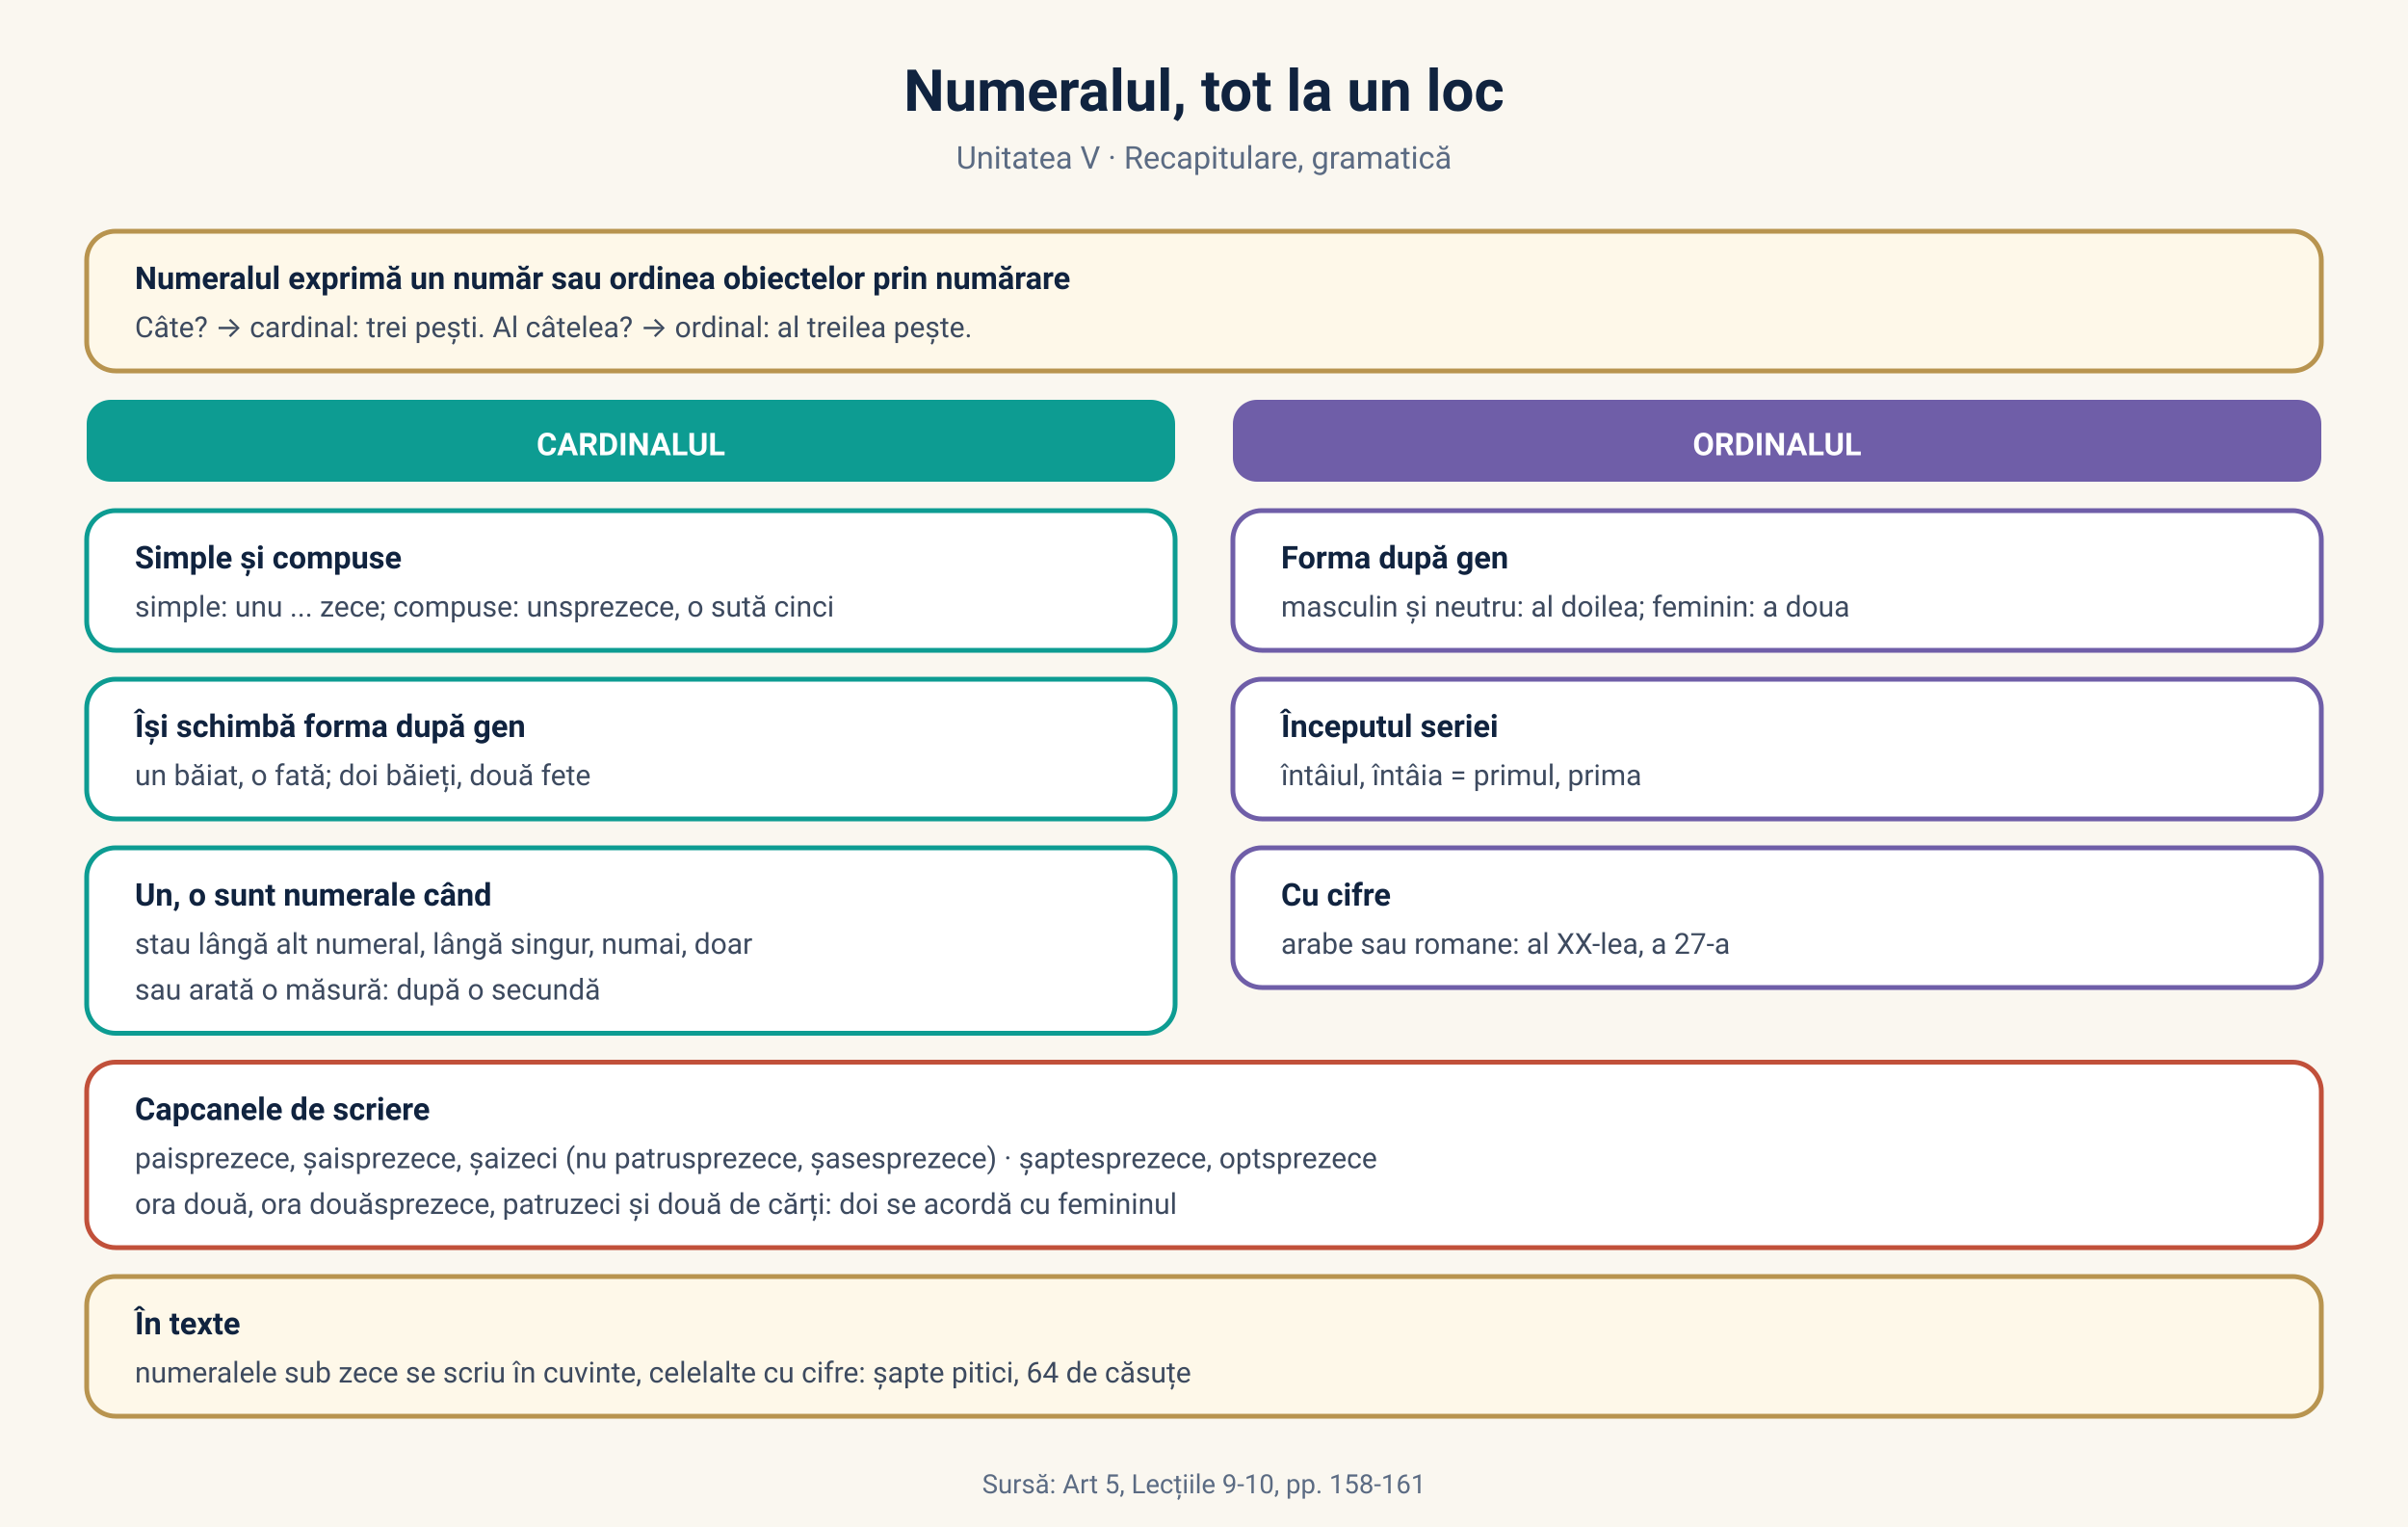
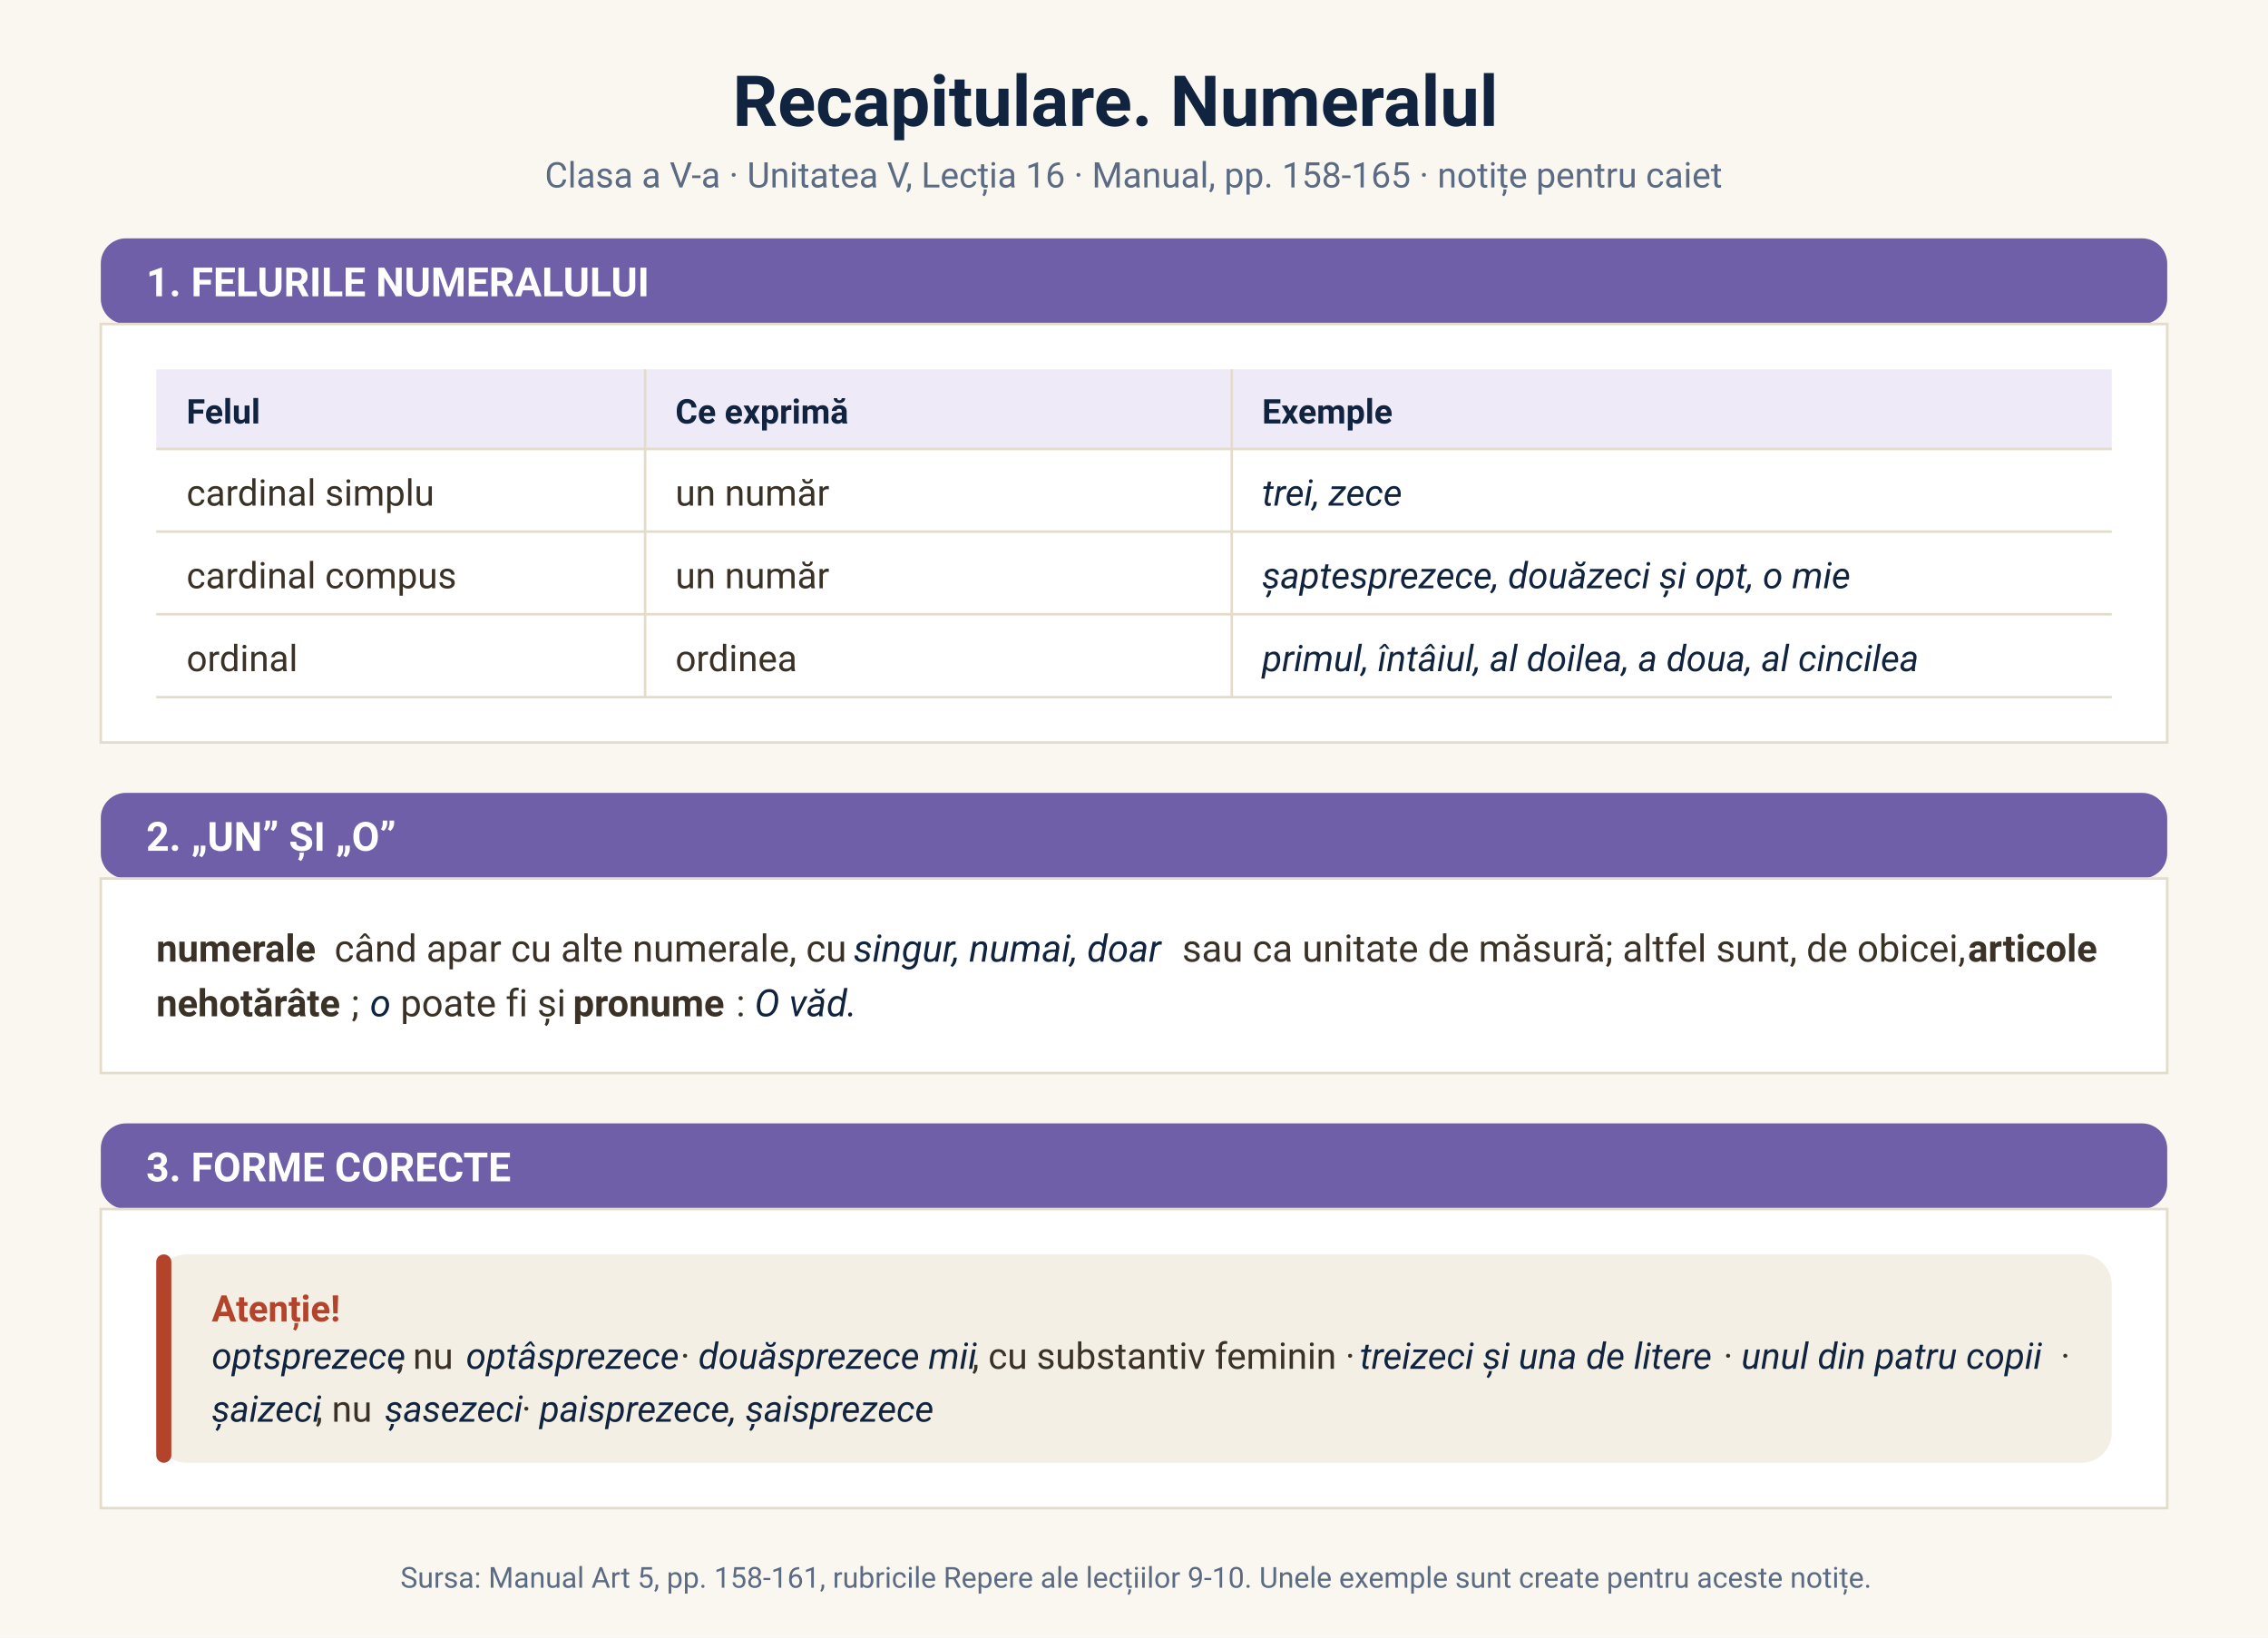
- <svg xmlns="http://www.w3.org/2000/svg" viewBox="0 0 1000 634" font-family="'Segoe UI', 'Plus Jakarta Sans', -apple-system, Roboto, sans-serif">
-   <rect width="1000" height="634" fill="#faf7f0" />
-   <text x="500" y="46" text-anchor="middle" font-size="24" font-weight="700" fill="#10233f">Numeralul, tot la un loc</text>
-   <text x="500" y="70" text-anchor="middle" font-size="13" fill="#5b6b83">Unitatea V · Recapitulare, gramatică</text>
-   <rect x="36" y="96" width="928" height="58" rx="12" fill="#fef8e9" stroke="#b8944f" stroke-width="2" />
-   <text x="56" y="120" font-size="13" font-weight="700" fill="#10233f">Numeralul exprimă un număr sau ordinea obiectelor prin numărare</text>
-   <text x="56" y="140" font-size="12" fill="#3d4a5f">Câte? → cardinal: trei pești.   Al câtelea? → ordinal: al treilea pește.</text>
-   <rect x="36" y="166" width="452" height="34" rx="10" fill="#0d9c92" />
-   <text x="262" y="189" text-anchor="middle" font-size="13" font-weight="700" fill="#ffffff">CARDINALUL</text>
-   <rect x="512" y="166" width="452" height="34" rx="10" fill="#6f5ea8" />
-   <text x="738" y="189" text-anchor="middle" font-size="13" font-weight="700" fill="#ffffff">ORDINALUL</text>
-   <rect x="36" y="212" width="452" height="58" rx="12" fill="#ffffff" stroke="#0d9c92" stroke-width="2" />
-   <text x="56" y="236" font-size="13" font-weight="700" fill="#10233f">Simple și compuse</text>
-   <text x="56" y="256" font-size="12" fill="#3d4a5f">simple: unu ... zece; compuse: unsprezece, o sută cinci</text>
-   <rect x="36" y="282" width="452" height="58" rx="12" fill="#ffffff" stroke="#0d9c92" stroke-width="2" />
-   <text x="56" y="306" font-size="13" font-weight="700" fill="#10233f">Își schimbă forma după gen</text>
-   <text x="56" y="326" font-size="12" fill="#3d4a5f">un băiat, o fată; doi băieți, două fete</text>
-   <rect x="36" y="352" width="452" height="77" rx="12" fill="#ffffff" stroke="#0d9c92" stroke-width="2" />
-   <text x="56" y="376" font-size="13" font-weight="700" fill="#10233f">Un, o sunt numerale când</text>
-   <text x="56" y="396" font-size="12" fill="#3d4a5f">stau lângă alt numeral, lângă singur, numai, doar</text>
-   <text x="56" y="415" font-size="12" fill="#3d4a5f">sau arată o măsură: după o secundă</text>
-   <rect x="512" y="212" width="452" height="58" rx="12" fill="#ffffff" stroke="#6f5ea8" stroke-width="2" />
-   <text x="532" y="236" font-size="13" font-weight="700" fill="#10233f">Forma după gen</text>
-   <text x="532" y="256" font-size="12" fill="#3d4a5f">masculin și neutru: al doilea; feminin: a doua</text>
-   <rect x="512" y="282" width="452" height="58" rx="12" fill="#ffffff" stroke="#6f5ea8" stroke-width="2" />
-   <text x="532" y="306" font-size="13" font-weight="700" fill="#10233f">Începutul seriei</text>
-   <text x="532" y="326" font-size="12" fill="#3d4a5f">întâiul, întâia = primul, prima</text>
-   <rect x="512" y="352" width="452" height="58" rx="12" fill="#ffffff" stroke="#6f5ea8" stroke-width="2" />
-   <text x="532" y="376" font-size="13" font-weight="700" fill="#10233f">Cu cifre</text>
-   <text x="532" y="396" font-size="12" fill="#3d4a5f">arabe sau romane: al XX-lea, a 27-a</text>
-   <rect x="36" y="441" width="928" height="77" rx="12" fill="#ffffff" stroke="#c1503a" stroke-width="2" />
-   <text x="56" y="465" font-size="13" font-weight="700" fill="#10233f">Capcanele de scriere</text>
-   <text x="56" y="485" font-size="12" fill="#3d4a5f">paisprezece, șaisprezece, șaizeci (nu patrusprezece, șasesprezece) · șaptesprezece, optsprezece</text>
-   <text x="56" y="504" font-size="12" fill="#3d4a5f">ora două, ora douăsprezece, patruzeci și două de cărți: doi se acordă cu femininul</text>
-   <rect x="36" y="530" width="928" height="58" rx="12" fill="#fef8e9" stroke="#b8944f" stroke-width="2" />
-   <text x="56" y="554" font-size="13" font-weight="700" fill="#10233f">În texte</text>
-   <text x="56" y="574" font-size="12" fill="#3d4a5f">numeralele sub zece se scriu în cuvinte, celelalte cu cifre: șapte pitici, 64 de căsuțe</text>
-   <text x="500" y="620" text-anchor="middle" font-size="11" fill="#5b6b83">Sursă: Art 5, Lecțiile 9-10, pp. 158-161</text>
+ <svg xmlns="http://www.w3.org/2000/svg" viewBox="0 0 900 650" font-family="'Segoe UI', 'Plus Jakarta Sans', -apple-system, Roboto, sans-serif">
+   <rect width="900" height="650" fill="#faf7f0" />
+   <text x="290.7" y="50.0" font-size="28" fill="#10233f" font-weight="700" textLength="318.9" lengthAdjust="spacing">Recapitulare. Numeralul</text>
+   <text x="216.2" y="74.4" font-size="14" fill="#5b6b83" textLength="467.6" lengthAdjust="spacing">Clasa a V-a · Unitatea V, Lecția 16 · Manual, pp. 158-165 · notițe pentru caiet</text>
+   <rect x="40" y="94.6" width="820" height="34" rx="10" fill="#6f5ea8" />
+   <text x="58" y="117.6" font-size="16" font-weight="700" fill="#ffffff">1. FELURILE NUMERALULUI</text>
+   <rect x="40" y="128.6" width="820" height="166.1" fill="#ffffff" stroke="#e3dccb" />
+   <rect x="62.0" y="146.6" width="776.0" height="31.6" fill="#efeaf8" />
+   <text x="74.0" y="168.1" font-size="13.5" fill="#10233f" font-weight="700" textLength="30.1" lengthAdjust="spacing">Felul</text>
+   <text x="268.0" y="168.1" font-size="13.5" fill="#10233f" font-weight="700" textLength="71.4" lengthAdjust="spacing">Ce exprimă</text>
+   <text x="500.8" y="168.1" font-size="13.5" fill="#10233f" font-weight="700" textLength="53.7" lengthAdjust="spacing">Exemple</text>
+   <line x1="62.0" y1="178.2" x2="838.0" y2="178.2" stroke="#e3dccb" />
+   <text x="74.0" y="200.7" font-size="14.5" fill="#3a3226" textLength="96.6" lengthAdjust="spacing">cardinal simplu</text>
+   <text x="268.0" y="200.7" font-size="14.5" fill="#3a3226" textLength="61.9" lengthAdjust="spacing">un număr</text>
+   <text x="500.8" y="200.7" font-size="14.5" fill="#10233f" font-style="italic" textLength="55.0" lengthAdjust="spacing">trei, zece</text>
+   <line x1="62.0" y1="211.0" x2="838.0" y2="211.0" stroke="#e3dccb" />
+   <text x="74.0" y="233.5" font-size="14.5" fill="#3a3226" textLength="104.8" lengthAdjust="spacing">cardinal compus</text>
+   <text x="268.0" y="233.5" font-size="14.5" fill="#3a3226" textLength="61.9" lengthAdjust="spacing">un număr</text>
+   <text x="500.8" y="233.5" font-size="14.5" fill="#10233f" font-style="italic" textLength="228.7" lengthAdjust="spacing">șaptesprezece, douăzeci și opt, o mie</text>
+   <line x1="62.0" y1="243.8" x2="838.0" y2="243.8" stroke="#e3dccb" />
+   <text x="74.0" y="266.4" font-size="14.5" fill="#3a3226" textLength="44.8" lengthAdjust="spacing">ordinal</text>
+   <text x="268.0" y="266.4" font-size="14.5" fill="#3a3226" textLength="48.9" lengthAdjust="spacing">ordinea</text>
+   <text x="500.8" y="266.4" font-size="14.5" fill="#10233f" font-style="italic" textLength="269.3" lengthAdjust="spacing">primul, întâiul, al doilea, a doua, al cincilea</text>
+   <line x1="62.0" y1="276.7" x2="838.0" y2="276.7" stroke="#e3dccb" />
+   <line x1="256.0" y1="146.6" x2="256.0" y2="276.7" stroke="#e3dccb" />
+   <line x1="488.8" y1="146.6" x2="488.8" y2="276.7" stroke="#e3dccb" />
+   <rect x="40" y="314.7" width="820" height="34" rx="10" fill="#6f5ea8" />
+   <text x="58" y="337.7" font-size="16" font-weight="700" fill="#ffffff">2. „UN” ȘI „O”</text>
+   <rect x="40" y="348.7" width="820" height="77.2" fill="#ffffff" stroke="#e3dccb" />
+   <text x="62.0" y="381.7" font-size="15" fill="#3a3226" font-weight="700" textLength="66.6" lengthAdjust="spacing">numerale</text>
+   <text x="132.7" y="381.7" font-size="15" fill="#3a3226" textLength="202.0" lengthAdjust="spacing">când apar cu alte numerale, cu</text>
+   <text x="338.7" y="381.7" font-size="15" fill="#10233f" font-style="italic" textLength="126.3" lengthAdjust="spacing">singur, numai, doar</text>
+   <text x="469.1" y="381.7" font-size="15" fill="#3a3226" textLength="307.8" lengthAdjust="spacing">sau ca unitate de măsură; altfel sunt, de obicei,</text>
+   <text x="780.9" y="381.7" font-size="15" fill="#3a3226" font-weight="700" textLength="52.8" lengthAdjust="spacing">articole</text>
+   <text x="62.0" y="403.4" font-size="15" fill="#3a3226" font-weight="700" textLength="77.4" lengthAdjust="spacing">nehotărâte</text>
+   <text x="139.4" y="403.4" font-size="15" fill="#3a3226" textLength="3.3" lengthAdjust="spacing">;</text>
+   <text x="146.8" y="403.4" font-size="15" fill="#10233f" font-style="italic" textLength="8.1" lengthAdjust="spacing">o</text>
+   <text x="158.9" y="403.4" font-size="15" fill="#3a3226" textLength="64.5" lengthAdjust="spacing">poate fi și</text>
+   <text x="227.4" y="403.4" font-size="15" fill="#3a3226" font-weight="700" textLength="64.7" lengthAdjust="spacing">pronume</text>
+   <text x="292.1" y="403.4" font-size="15" fill="#3a3226" textLength="3.3" lengthAdjust="spacing">:</text>
+   <text x="299.4" y="403.4" font-size="15" fill="#10233f" font-style="italic" textLength="41.9" lengthAdjust="spacing">O văd.</text>
+   <rect x="40" y="445.9" width="820" height="34" rx="10" fill="#6f5ea8" />
+   <text x="58" y="468.9" font-size="16" font-weight="700" fill="#ffffff">3. FORME CORECTE</text>
+   <rect x="40" y="479.9" width="820" height="118.7" fill="#ffffff" stroke="#e3dccb" />
+   <rect x="62.0" y="497.9" width="776.0" height="82.7" rx="12" fill="#f3efe4" />
+   <rect x="62.0" y="497.9" width="6" height="82.7" rx="3" fill="#b4432c" />
+   <text x="84.0" y="524.5" font-size="14.5" fill="#b4432c" font-weight="700" textLength="54.8" lengthAdjust="spacing">Atenție!</text>
+   <text x="84.0" y="543.3" font-size="14.5" fill="#10233f" font-style="italic" textLength="73.4" lengthAdjust="spacing">optsprezece</text>
+   <text x="157.4" y="543.3" font-size="14.5" fill="#3a3226" textLength="23.6" lengthAdjust="spacing">, nu</text>
+   <text x="184.9" y="543.3" font-size="14.5" fill="#10233f" font-style="italic" textLength="81.2" lengthAdjust="spacing">optâsprezece</text>
+   <text x="270.0" y="543.3" font-size="14.5" fill="#3a3226" textLength="3.2" lengthAdjust="spacing">·</text>
+   <text x="277.1" y="543.3" font-size="14.5" fill="#10233f" font-style="italic" textLength="108.6" lengthAdjust="spacing">douăsprezece mii</text>
+   <text x="385.7" y="543.3" font-size="14.5" fill="#3a3226" textLength="149.9" lengthAdjust="spacing">, cu substantiv feminin ·</text>
+   <text x="539.6" y="543.3" font-size="14.5" fill="#10233f" font-style="italic" textLength="140.4" lengthAdjust="spacing">treizeci și una de litere</text>
+   <text x="683.9" y="543.3" font-size="14.5" fill="#3a3226" textLength="3.2" lengthAdjust="spacing">·</text>
+   <text x="691.0" y="543.3" font-size="14.5" fill="#10233f" font-style="italic" textLength="122.8" lengthAdjust="spacing">unul din patru copii</text>
+   <text x="817.7" y="543.3" font-size="14.5" fill="#3a3226" textLength="3.2" lengthAdjust="spacing">·</text>
+   <text x="84.0" y="564.3" font-size="14.5" fill="#10233f" font-style="italic" textLength="41.2" lengthAdjust="spacing">șaizeci</text>
+   <text x="125.2" y="564.3" font-size="14.5" fill="#3a3226" textLength="23.6" lengthAdjust="spacing">, nu</text>
+   <text x="152.7" y="564.3" font-size="14.5" fill="#10233f" font-style="italic" textLength="50.3" lengthAdjust="spacing">șasezeci</text>
+   <text x="207.0" y="564.3" font-size="14.5" fill="#3a3226" textLength="3.2" lengthAdjust="spacing">·</text>
+   <text x="214.1" y="564.3" font-size="14.5" fill="#10233f" font-style="italic" textLength="150.1" lengthAdjust="spacing">paisprezece, șaisprezece</text>
+   <text x="158.9" y="630.2" font-size="11.5" fill="#5b6b83" textLength="582.1" lengthAdjust="spacing">Sursa: Manual Art 5, pp. 158-161, rubricile Repere ale lecțiilor 9-10. Unele exemple sunt create pentru aceste notițe.</text>
</svg>
